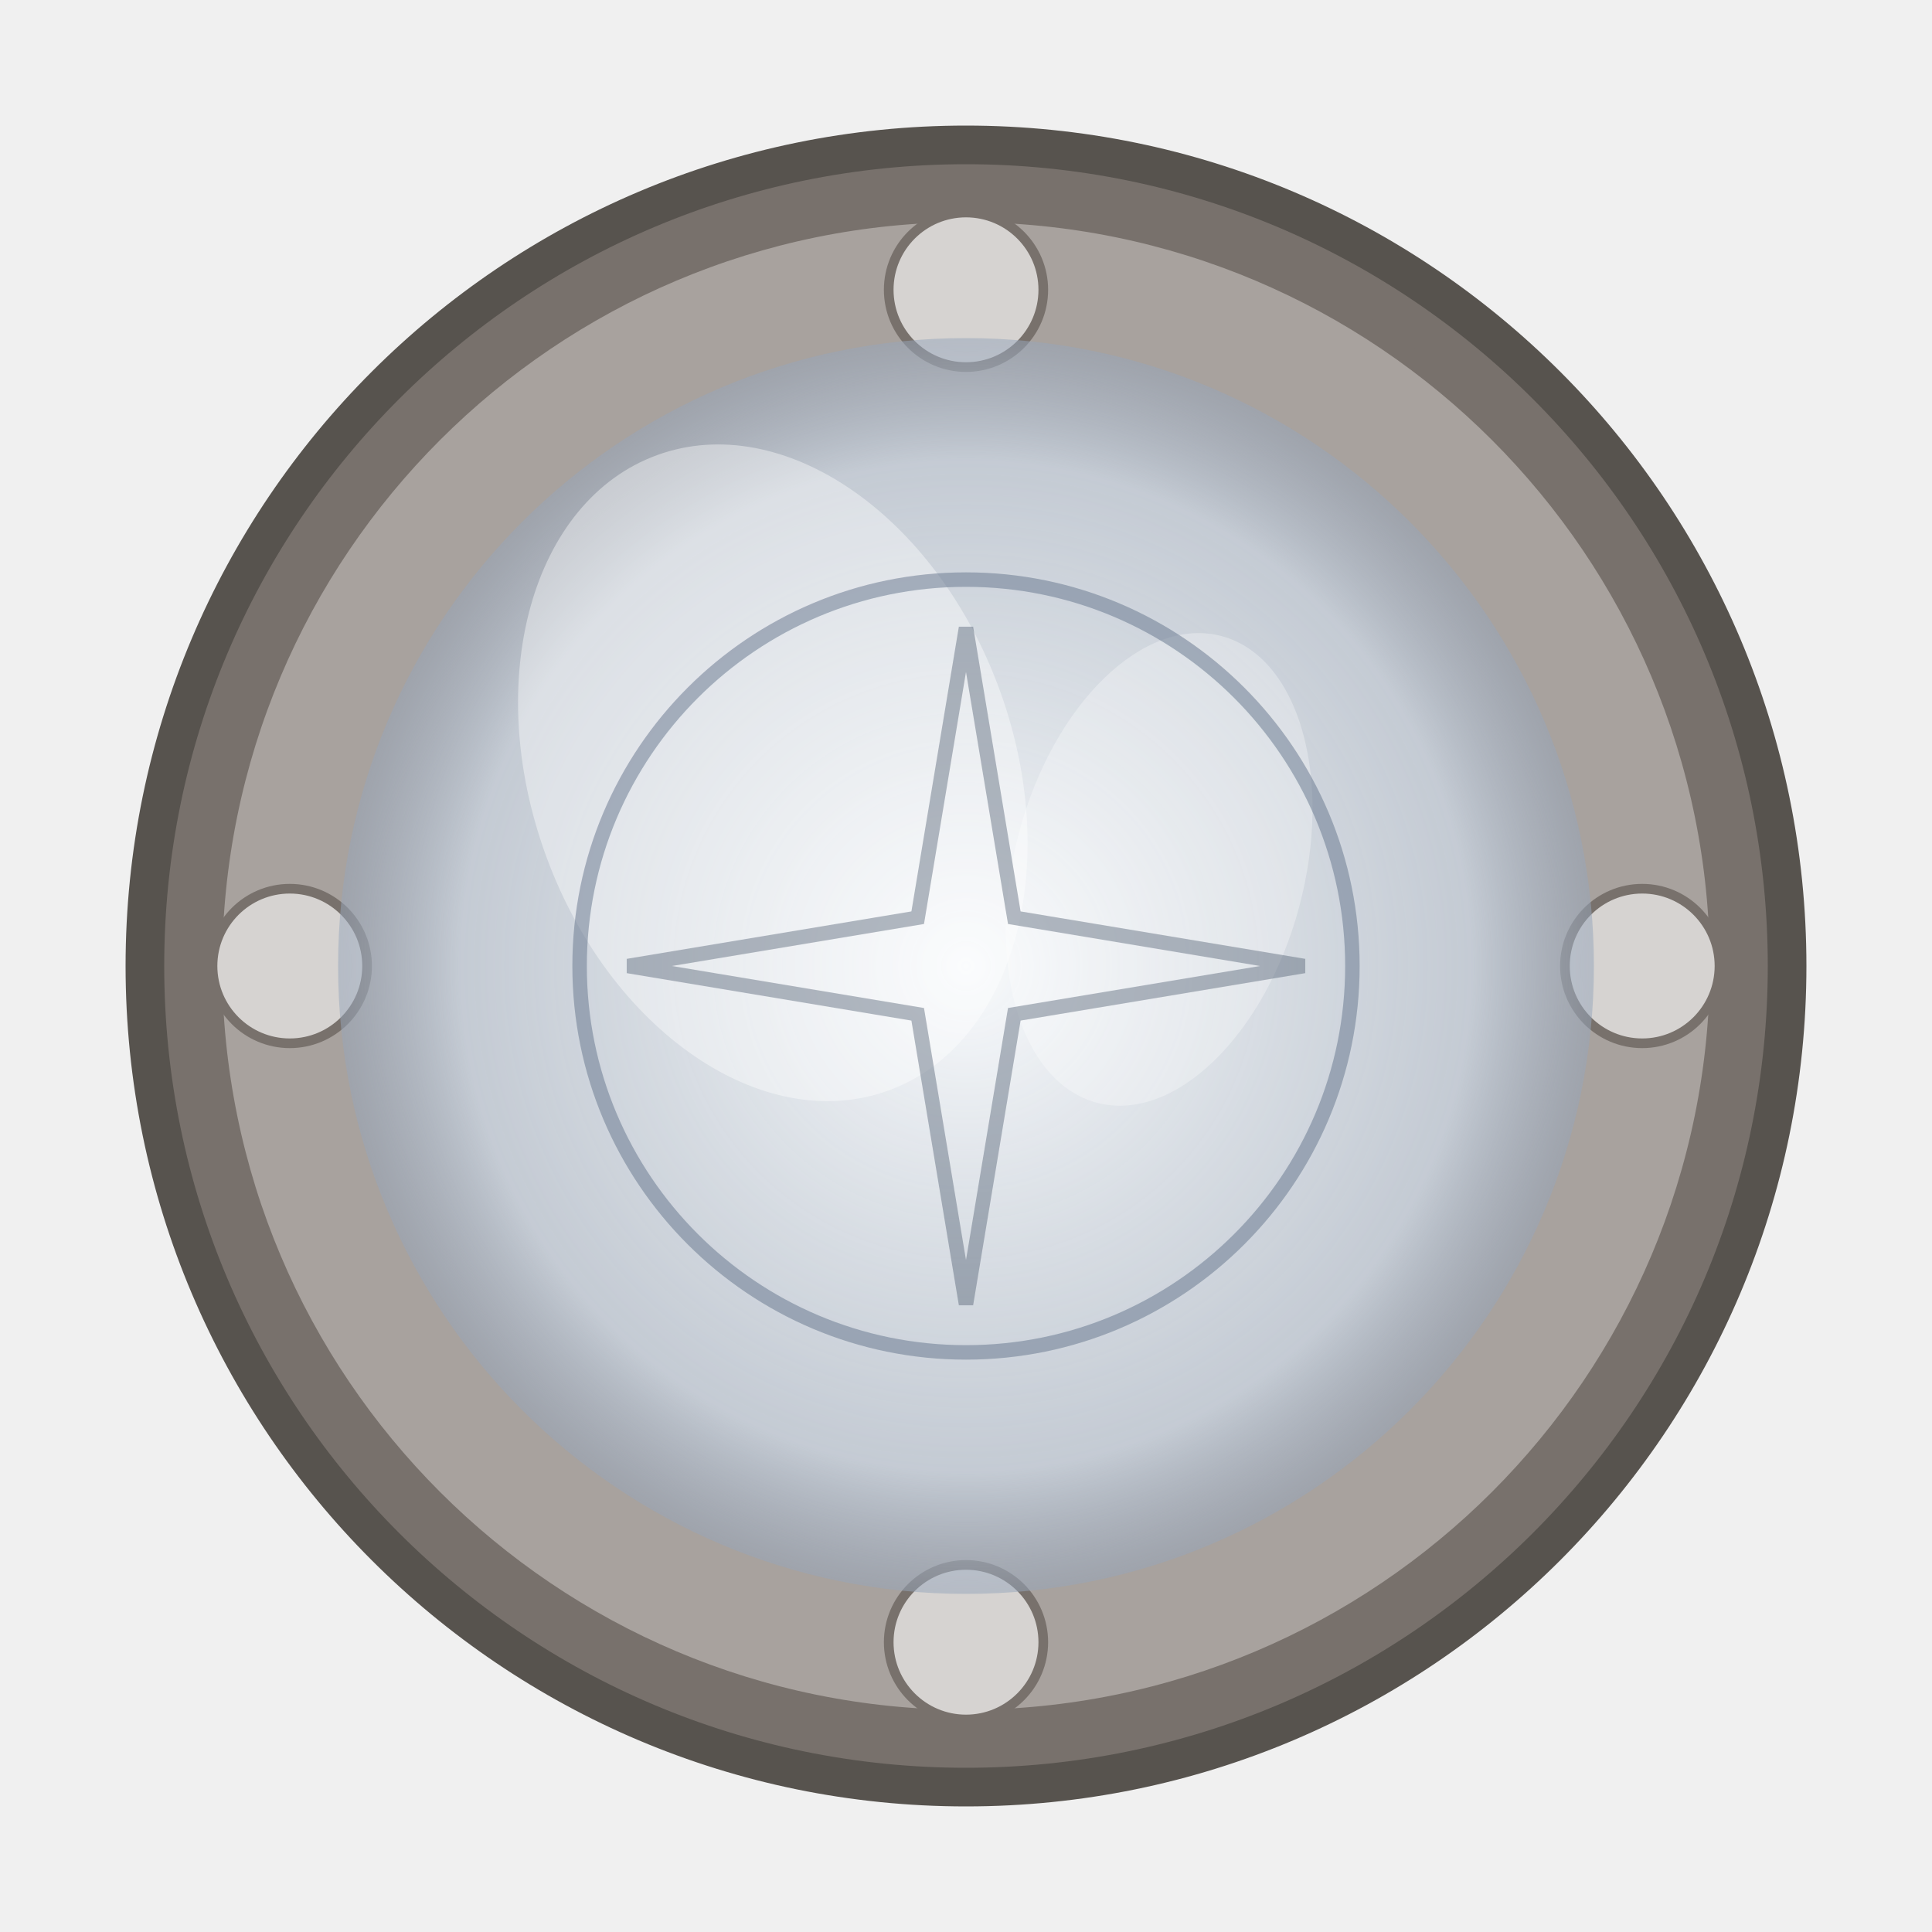
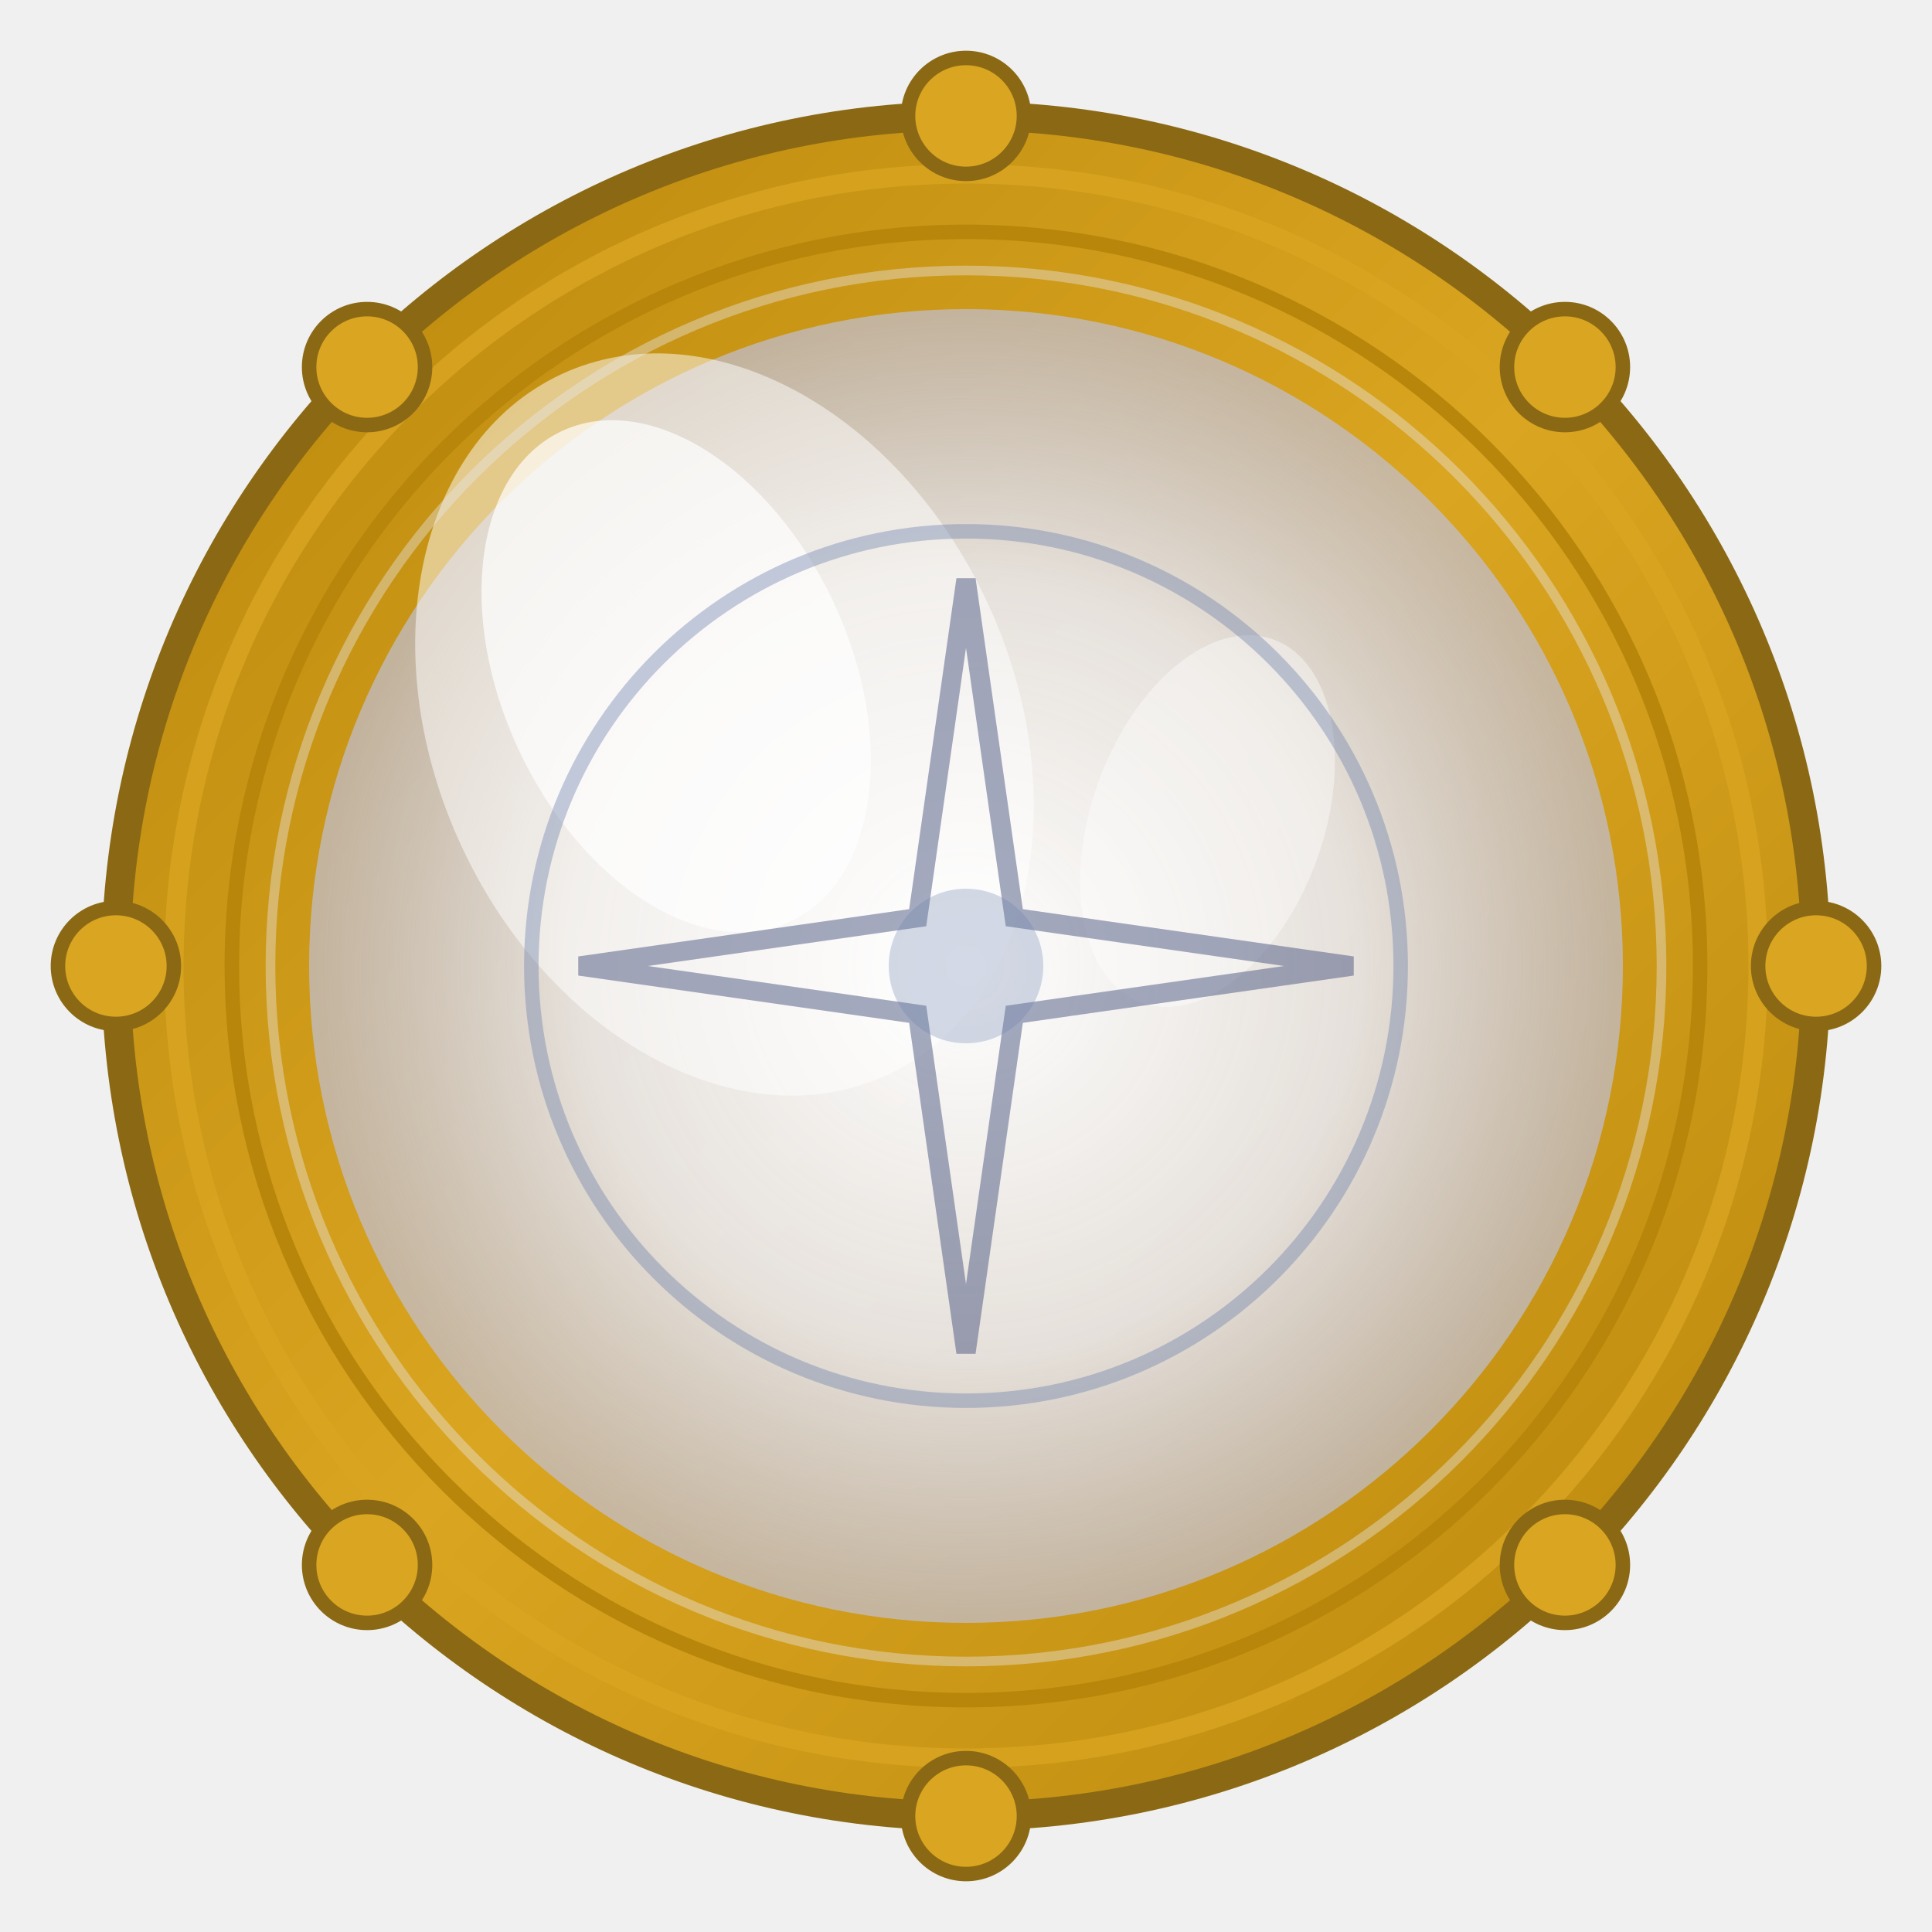
<svg xmlns="http://www.w3.org/2000/svg" viewBox="0 0 200 200">
  <defs>
    <radialGradient id="mirrorGlow" cx="50%" cy="50%" r="50%">
-       <stop offset="0%" style="stop-color:#f8fafc;stop-opacity:1" />
-       <stop offset="80%" style="stop-color:#cbd5e1;stop-opacity:0.8" />
-       <stop offset="100%" style="stop-color:#94a3b8;stop-opacity:0.5" />
+       <stop offset="0%" style="stop-color:#ffffff;stop-opacity:1" />
+       <stop offset="60%" style="stop-color:#e8e8f0;stop-opacity:0.9" />
+       <stop offset="100%" style="stop-color:#c0c0d8;stop-opacity:0.7" />
    </radialGradient>
+     <linearGradient id="frameGrad" x1="0%" y1="0%" x2="100%" y2="100%">
+       <stop offset="0%" style="stop-color:#b8860b;stop-opacity:1" />
+       <stop offset="50%" style="stop-color:#daa520;stop-opacity:1" />
+       <stop offset="100%" style="stop-color:#b8860b;stop-opacity:1" />
+     </linearGradient>
  </defs>
-   <circle cx="100" cy="100" r="85" fill="#78716c" stroke="#57534e" stroke-width="4" />
-   <circle cx="100" cy="100" r="78" fill="#a8a29e" stroke="#78716c" stroke-width="2" />
-   <circle cx="100" cy="30" r="8" fill="#d6d3d1" stroke="#78716c" stroke-width="1" />
-   <circle cx="170" cy="100" r="8" fill="#d6d3d1" stroke="#78716c" stroke-width="1" />
-   <circle cx="100" cy="170" r="8" fill="#d6d3d1" stroke="#78716c" stroke-width="1" />
-   <circle cx="30" cy="100" r="8" fill="#d6d3d1" stroke="#78716c" stroke-width="1" />
-   <circle cx="100" cy="100" r="65" fill="url(#mirrorGlow)" />
-   <ellipse cx="80" cy="80" rx="25" ry="35" fill="white" opacity="0.4" transform="rotate(-20 80 80)" />
-   <ellipse cx="120" cy="90" rx="15" ry="25" fill="white" opacity="0.3" transform="rotate(15 120 90)" />
-   <circle cx="100" cy="100" r="40" fill="none" stroke="#64748b" stroke-width="1.5" opacity="0.5" />
-   <path d="M 100 65 L 105 95 L 135 100 L 105 105 L 100 135 L 95 105 L 65 100 L 95 95 Z" fill="none" stroke="#475569" stroke-width="1.5" opacity="0.4" />
+   <circle cx="100" cy="100" r="88" fill="url(#frameGrad)" stroke="#8b6914" stroke-width="3" />
+   <circle cx="100" cy="100" r="82" fill="none" stroke="#daa520" stroke-width="2" opacity="0.8" />
+   <circle cx="100" cy="100" r="76" fill="none" stroke="#b8860b" stroke-width="1.5" />
+   <circle cx="100" cy="12" r="6" fill="#daa520" stroke="#8b6914" stroke-width="1.5" />
+   <circle cx="162" cy="38" r="6" fill="#daa520" stroke="#8b6914" stroke-width="1.5" />
+   <circle cx="188" cy="100" r="6" fill="#daa520" stroke="#8b6914" stroke-width="1.5" />
+   <circle cx="162" cy="162" r="6" fill="#daa520" stroke="#8b6914" stroke-width="1.5" />
+   <circle cx="100" cy="188" r="6" fill="#daa520" stroke="#8b6914" stroke-width="1.5" />
+   <circle cx="38" cy="162" r="6" fill="#daa520" stroke="#8b6914" stroke-width="1.5" />
+   <circle cx="12" cy="100" r="6" fill="#daa520" stroke="#8b6914" stroke-width="1.5" />
+   <circle cx="38" cy="38" r="6" fill="#daa520" stroke="#8b6914" stroke-width="1.5" />
+   <circle cx="100" cy="100" r="68" fill="url(#mirrorGlow)" />
+   <ellipse cx="75" cy="75" rx="30" ry="40" fill="white" opacity="0.5" transform="rotate(-25 75 75)" />
+   <ellipse cx="70" cy="70" rx="18" ry="28" fill="white" opacity="0.7" transform="rotate(-25 70 70)" />
+   <ellipse cx="125" cy="85" rx="12" ry="20" fill="white" opacity="0.4" transform="rotate(20 125 85)" />
+   <circle cx="100" cy="100" r="45" fill="none" stroke="#6b7faa" stroke-width="1.5" opacity="0.4" />
+   <path d="M 100 60 L 105 95 L 140 100 L 105 105 L 100 140 L 95 105 L 60 100 L 95 95 Z" fill="none" stroke="#4a5580" stroke-width="2" opacity="0.5" />
+   <circle cx="100" cy="100" r="8" fill="#6b7faa" opacity="0.3" />
+   <circle cx="100" cy="100" r="72" fill="none" stroke="#e8e8f0" stroke-width="1" opacity="0.4" />
</svg>
